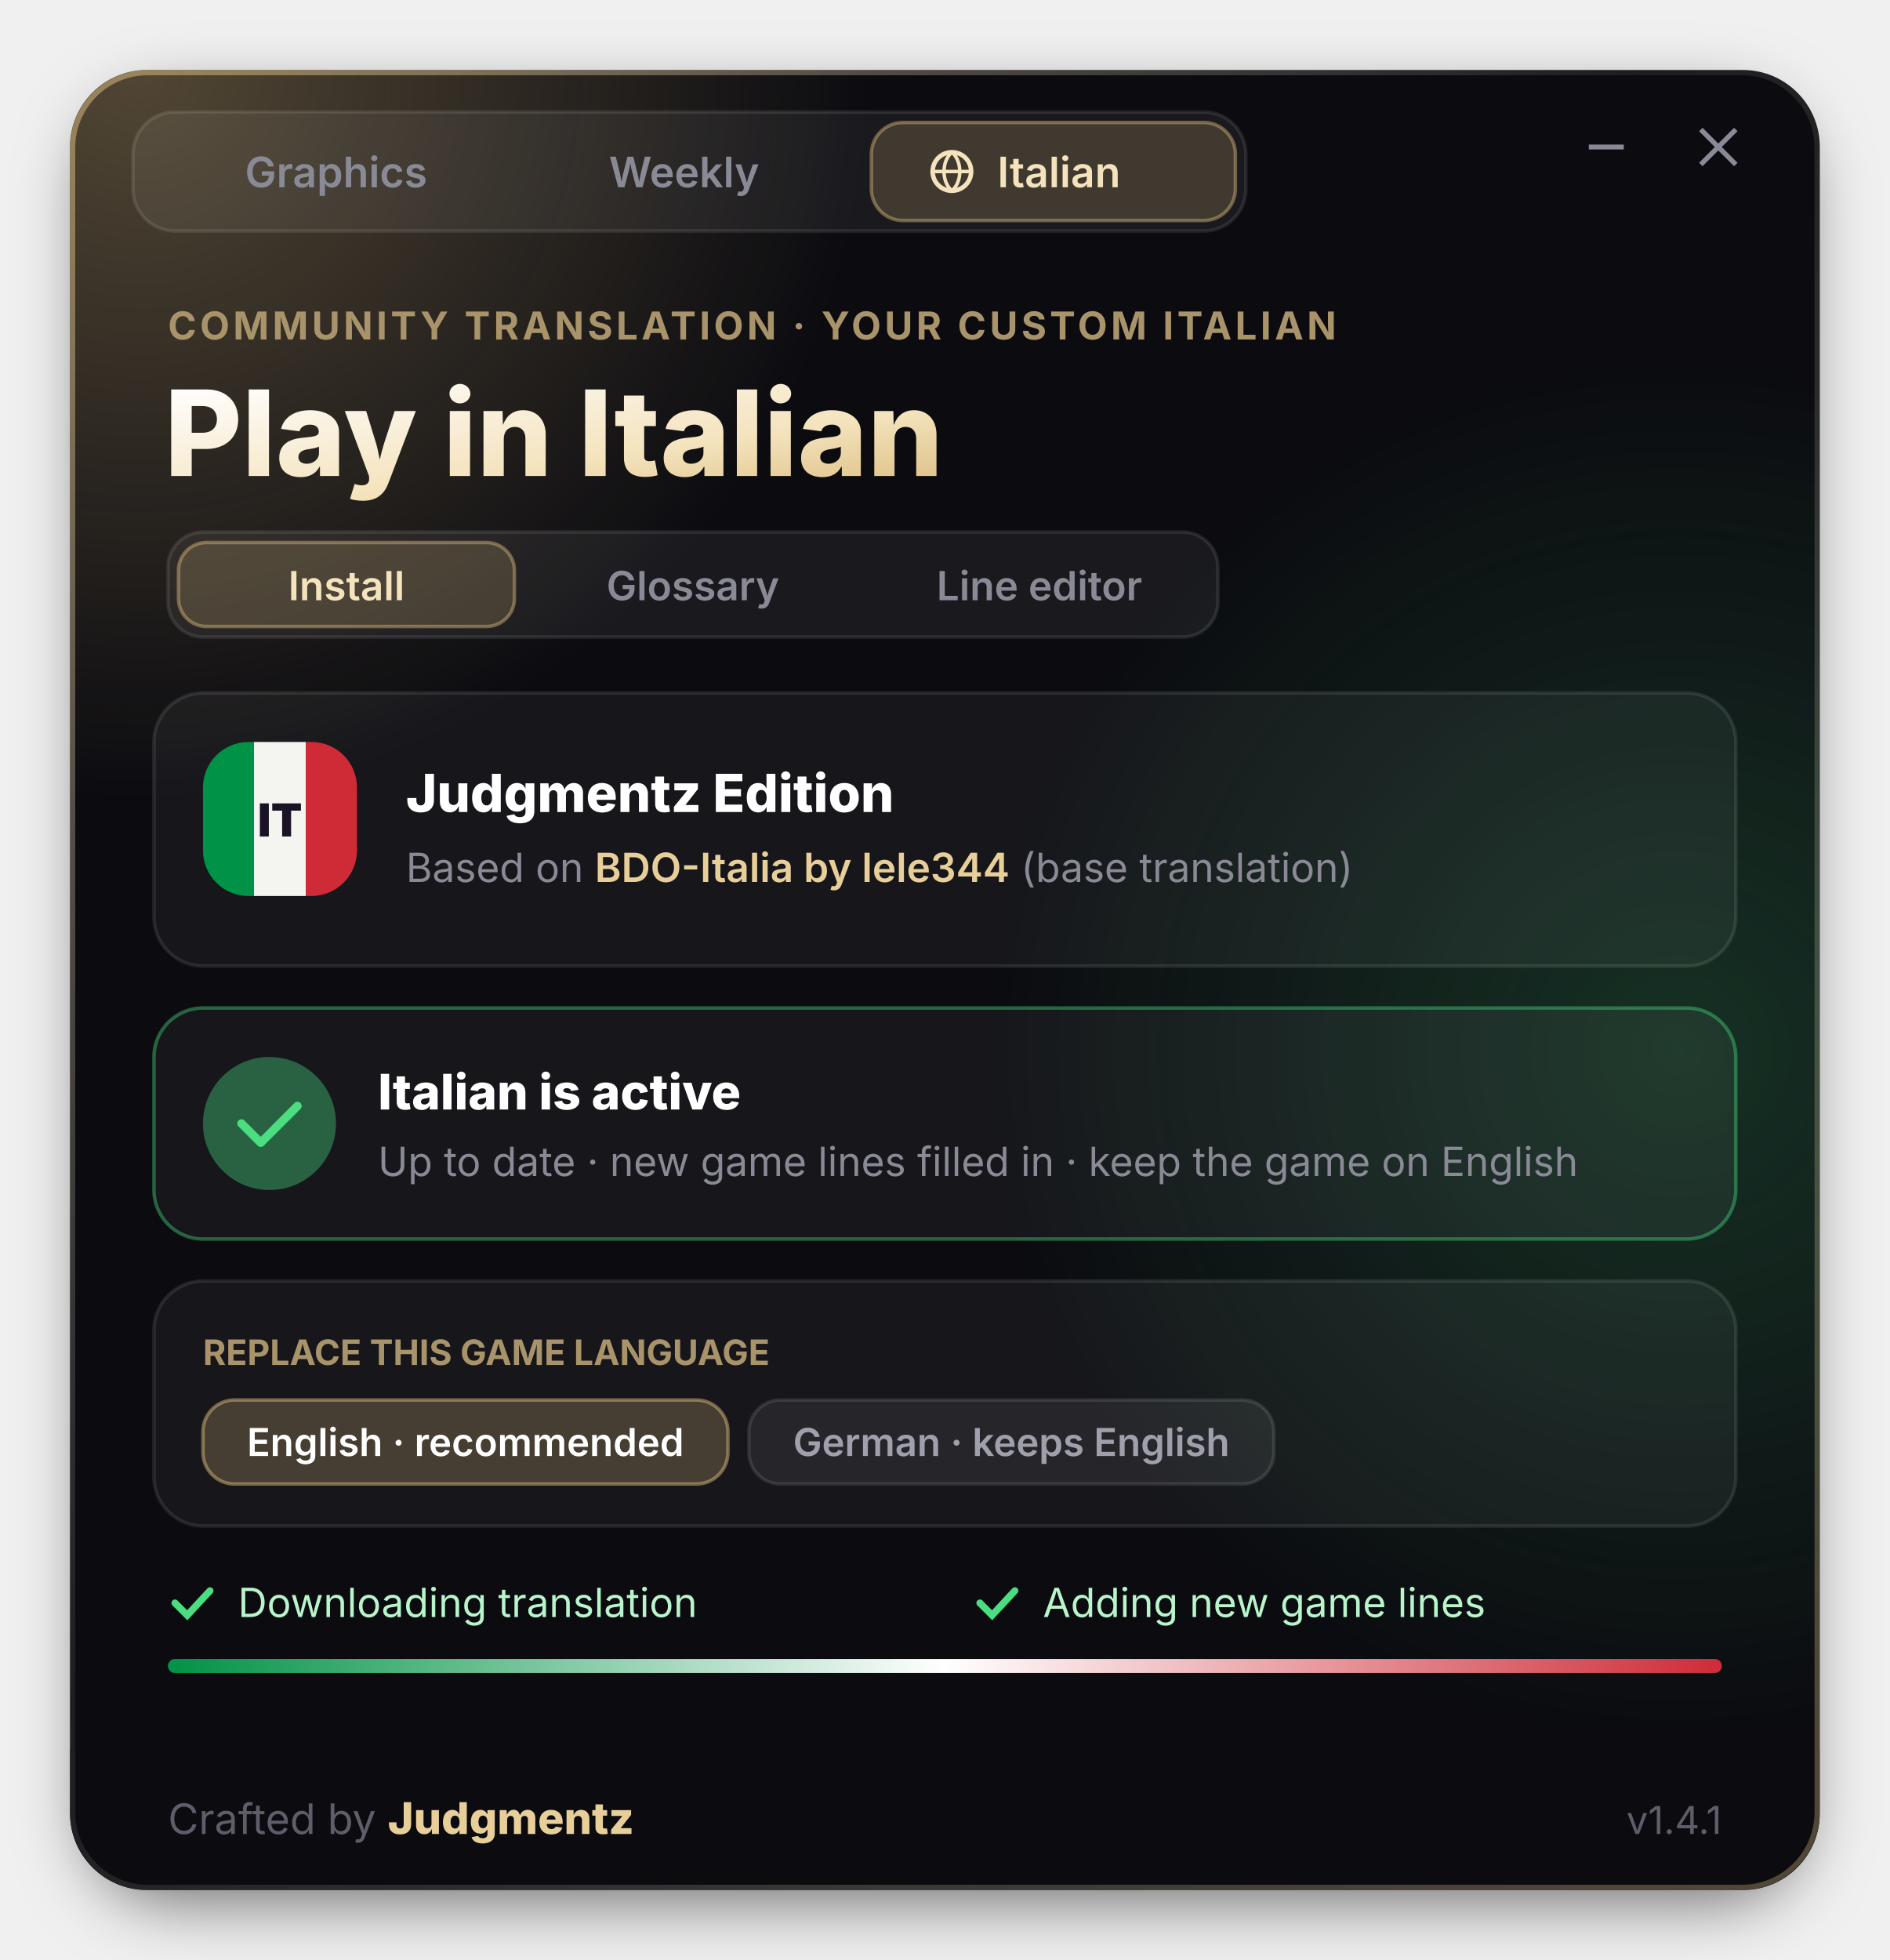
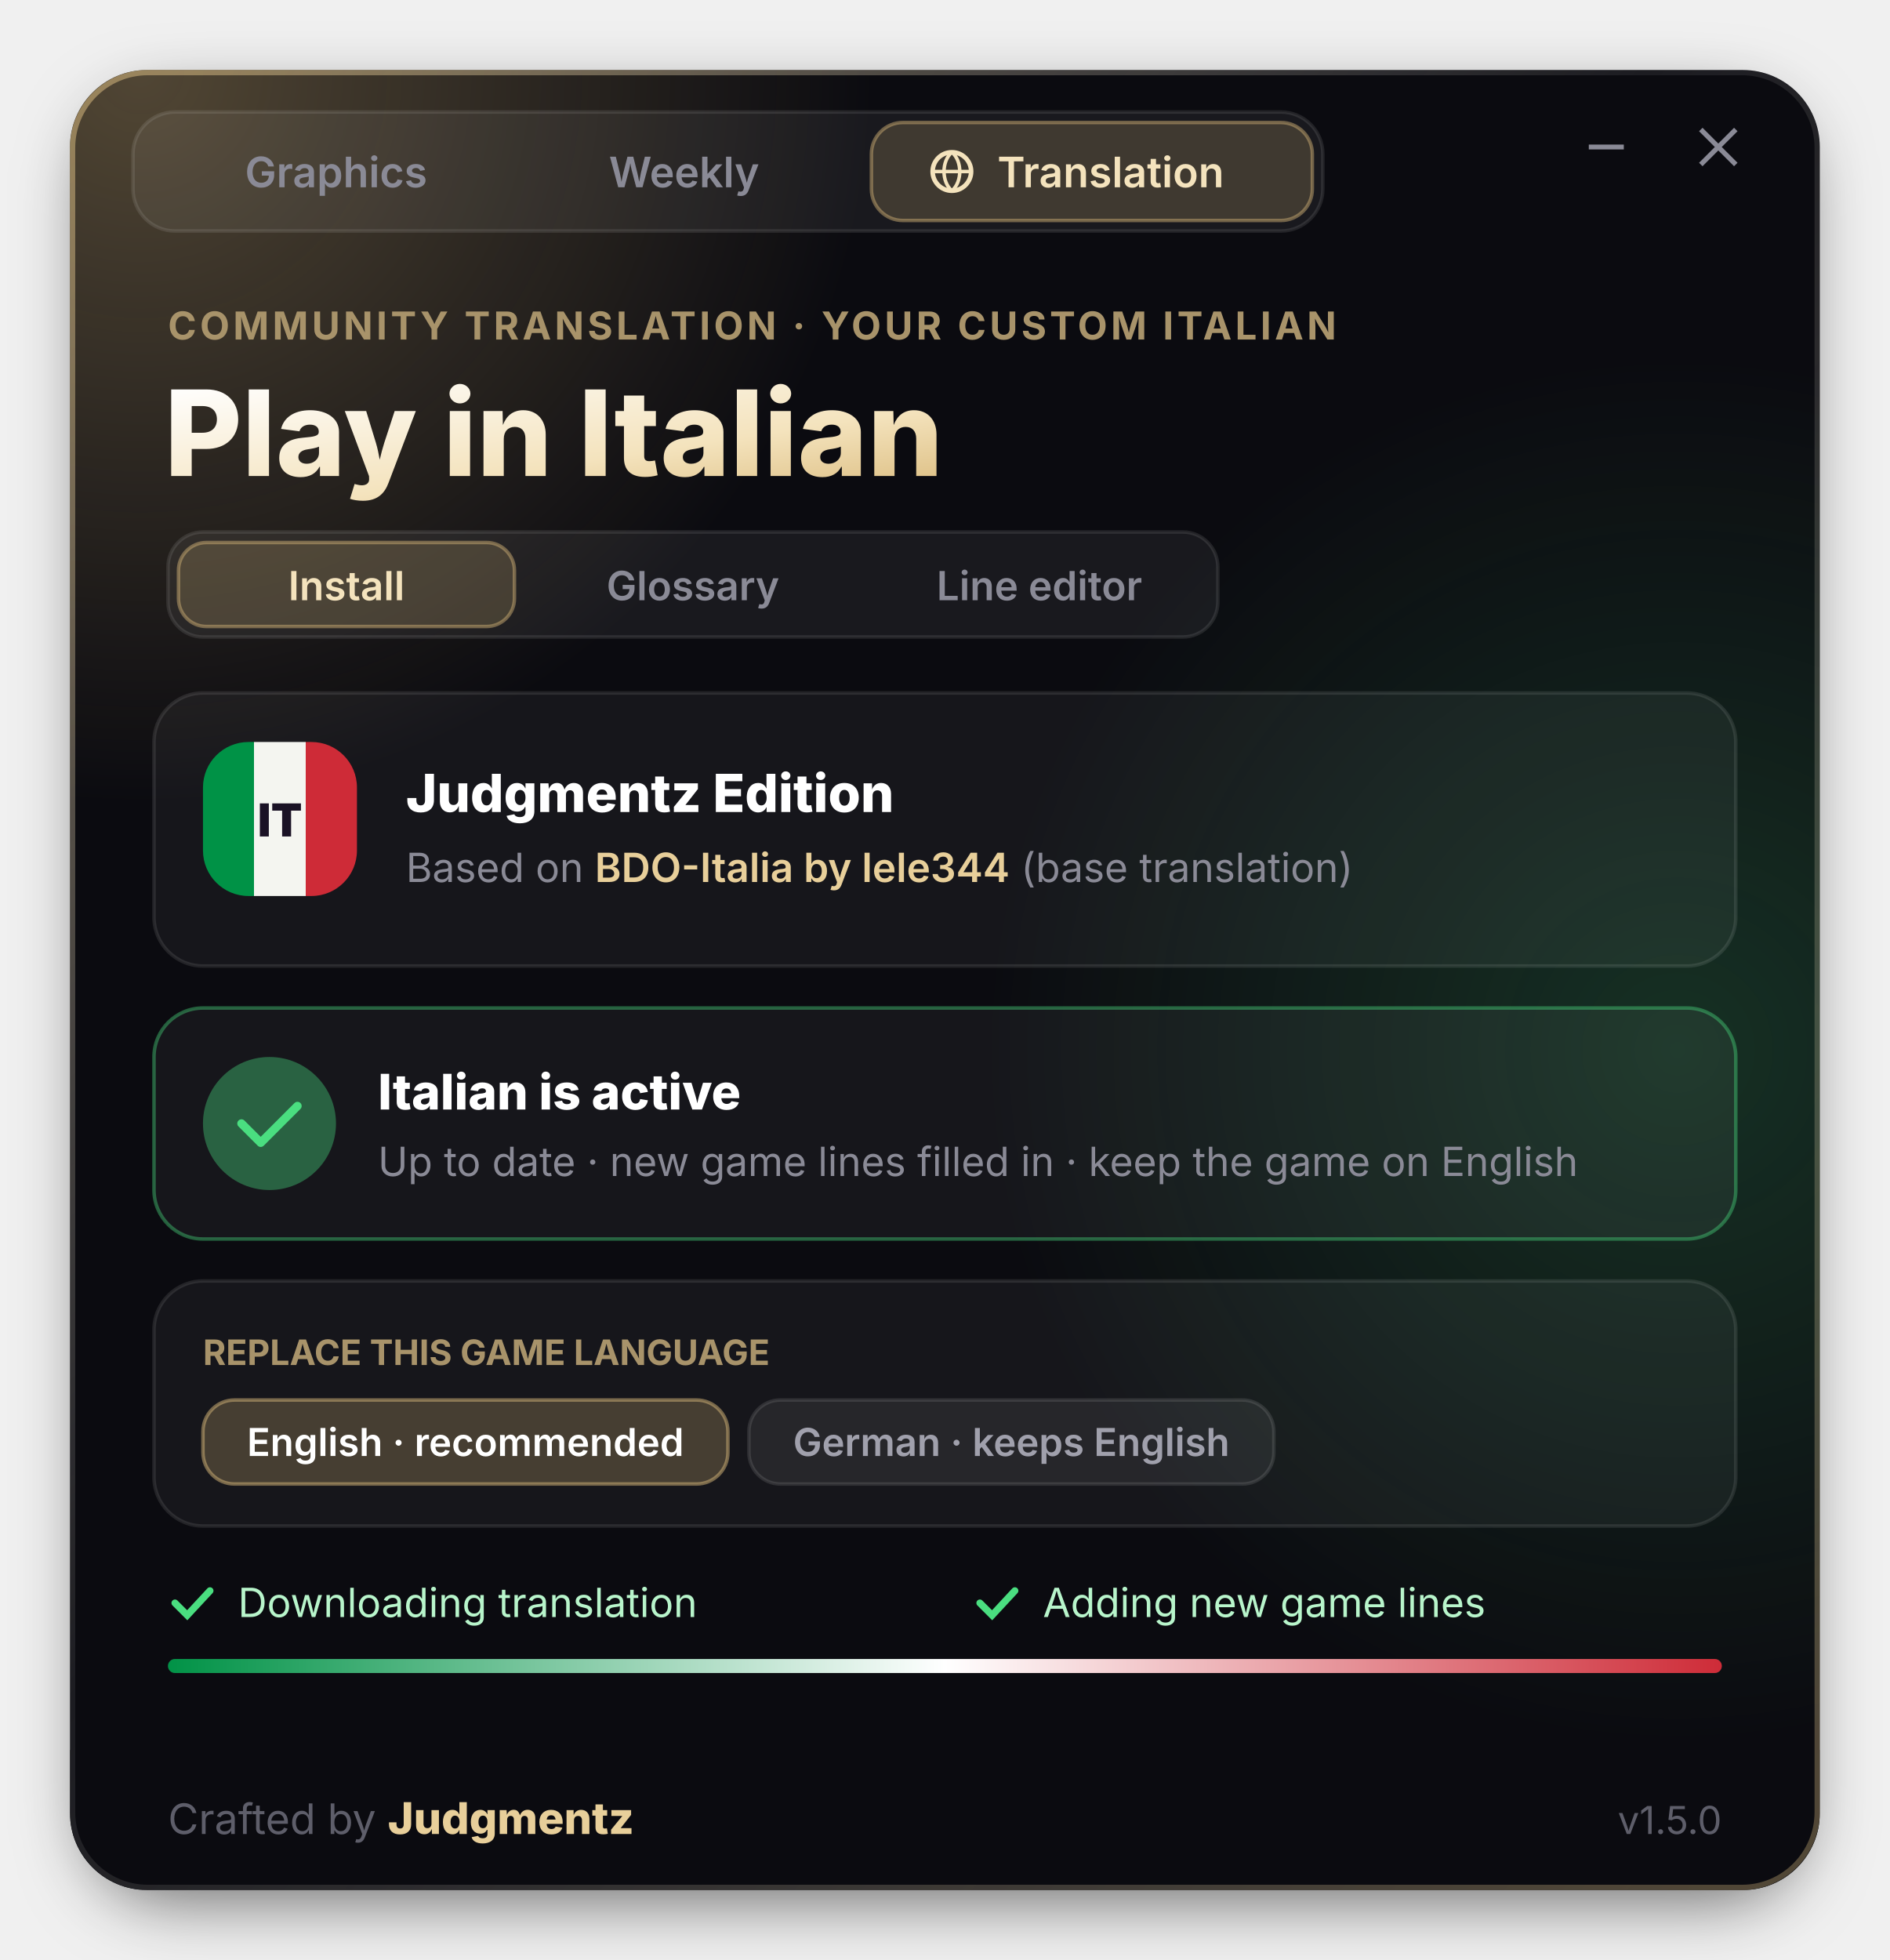
<svg xmlns="http://www.w3.org/2000/svg" width="540" height="560" viewBox="0 0 540 560" font-family="'Segoe UI', Inter, 'Helvetica Neue', Arial, sans-serif">
  <defs>
    <radialGradient id="gold">
      <stop offset="0" stop-color="#D9B97A" stop-opacity=".34" />
      <stop offset="1" stop-color="#D9B97A" stop-opacity="0" />
    </radialGradient>
    <radialGradient id="green">
      <stop offset="0" stop-color="#4ADE80" stop-opacity=".18" />
      <stop offset="1" stop-color="#4ADE80" stop-opacity="0" />
    </radialGradient>
    <linearGradient id="title" x1="0" y1="0" x2="1" y2="1">
      <stop offset="0" stop-color="#FFFFFF" />
      <stop offset=".6" stop-color="#F4E3BD" />
      <stop offset="1" stop-color="#D9B97A" />
    </linearGradient>
    <linearGradient id="frame" x1="0" y1="0" x2="1" y2="1">
      <stop offset="0" stop-color="#D9B97A" stop-opacity=".55" />
      <stop offset=".45" stop-color="#FFFFFF" stop-opacity=".07" />
      <stop offset="1" stop-color="#D9B97A" stop-opacity=".35" />
    </linearGradient>
    <linearGradient id="flag" x1="0" x2="1">
      <stop offset="0" stop-color="#009246" />
      <stop offset=".333" stop-color="#009246" />
      <stop offset=".333" stop-color="#F4F5F0" />
      <stop offset=".667" stop-color="#F4F5F0" />
      <stop offset=".667" stop-color="#CE2B37" />
      <stop offset="1" stop-color="#CE2B37" />
    </linearGradient>
    <linearGradient id="bar" x1="0" x2="1">
      <stop offset="0" stop-color="#009246" />
      <stop offset=".5" stop-color="#FFFFFF" />
      <stop offset="1" stop-color="#CE2B37" />
    </linearGradient>
    <filter id="shadow" x="-20%" y="-20%" width="140%" height="140%">
      <feGaussianBlur stdDeviation="10" />
    </filter>
    <clipPath id="clip">
      <rect x="20" y="20" width="500" height="520" rx="22" />
    </clipPath>
  </defs>
  <rect x="26" y="30" width="488" height="512" rx="22" fill="#000" opacity=".6" filter="url(#shadow)" />
  <g clip-path="url(#clip)">
    <rect x="20" y="20" width="500" height="520" fill="#0B0B10" />
    <circle cx="40" cy="20" r="210" fill="url(#gold)">
      <animate attributeName="cx" values="40;110;40" dur="10s" repeatCount="indefinite" />
    </circle>
    <circle cx="480" cy="300" r="200" fill="url(#green)">
      <animate attributeName="cy" values="300;360;300" dur="9s" repeatCount="indefinite" />
    </circle>
    <g transform="translate(38 32)">
-       <rect width="318" height="34" rx="12" fill="#FFFFFF" fill-opacity=".06" stroke="#FFFFFF" stroke-opacity=".1" />
-       <rect x="211" y="3" width="104" height="28" rx="9" fill="#D9B97A" fill-opacity=".2" stroke="#D9B97A" stroke-opacity=".45" />
+       <rect width="340" height="34" rx="12" fill="#FFFFFF" fill-opacity=".06" stroke="#FFFFFF" stroke-opacity=".1" />
+       <rect x="211" y="3" width="126" height="28" rx="9" fill="#D9B97A" fill-opacity=".2" stroke="#D9B97A" stroke-opacity=".45" />
      <text x="32" y="21.5" font-size="12" font-weight="600" fill="#8A8A96">Graphics</text>
      <text x="136" y="21.5" font-size="12" font-weight="600" fill="#8A8A96">Weekly</text>
      <circle cx="234" cy="17" r="5.5" fill="none" stroke="#F4E3BD" stroke-width="1.3" />
      <path d="M228.5 17 H239.5 M234 11.5 C231 14 231 20 234 22.5 M234 11.5 C237 14 237 20 234 22.5" stroke="#F4E3BD" stroke-width="1" fill="none" />
-       <text x="247" y="21.5" font-size="12" font-weight="600" fill="#F4E3BD">Italian</text>
+       <text x="247" y="21.5" font-size="12" font-weight="600" fill="#F4E3BD">Translation</text>
    </g>
    <path d="M454 42 H464" stroke="#8A8A96" stroke-width="1.4" />
    <path d="M486 37 L496 47 M496 37 L486 47" stroke="#8A8A96" stroke-width="1.4" />
    <text x="48" y="97" font-size="11" font-weight="700" fill="#A8936A" letter-spacing="1">COMMUNITY TRANSLATION  ·  YOUR CUSTOM ITALIAN</text>
    <text x="47" y="136" font-size="34" font-weight="800" fill="url(#title)">Play in Italian</text>
    <g transform="translate(48 152)">
      <rect width="300" height="30" rx="10" fill="#FFFFFF" fill-opacity=".06" stroke="#FFFFFF" stroke-opacity=".1" />
      <rect x="3" y="3" width="96" height="24" rx="8" fill="#D9B97A" fill-opacity=".2" stroke="#D9B97A" stroke-opacity=".45" />
      <text x="51" y="19.5" font-size="11.5" font-weight="600" fill="#F4E3BD" text-anchor="middle">Install</text>
      <text x="150" y="19.5" font-size="11.5" font-weight="600" fill="#8A8A96" text-anchor="middle">Glossary</text>
      <text x="249" y="19.5" font-size="11.5" font-weight="600" fill="#8A8A96" text-anchor="middle">Line editor</text>
    </g>
    <g transform="translate(44 198)">
      <rect width="452" height="78" rx="14" fill="#FFFFFF" fill-opacity=".05" stroke="#FFFFFF" stroke-opacity=".1" />
      <rect x="14" y="14" width="44" height="44" rx="13" fill="url(#flag)" />
      <text x="36" y="41" font-size="13" font-weight="900" fill="#1A1225" text-anchor="middle">IT</text>
      <text x="72" y="34" font-size="15" font-weight="800" fill="#FFFFFF">Judgmentz Edition</text>
      <text x="72" y="54" font-size="11.5" fill="#8A8A96">Based on <tspan fill="#E8CF9A" font-weight="600">BDO-Italia by lele344</tspan> (base translation)</text>
    </g>
    <g transform="translate(44 288)">
      <rect width="452" height="66" rx="14" fill="#FFFFFF" fill-opacity=".05" stroke="#4ADE80" stroke-opacity=".4" />
      <circle cx="33" cy="33" r="19" fill="#4ADE80" fill-opacity=".18" />
      <circle cx="33" cy="33" r="19" fill="#4ADE80" fill-opacity=".25">
        <animate attributeName="r" values="19;26" dur="1.5s" repeatCount="indefinite" />
        <animate attributeName="opacity" values=".5;0" dur="1.5s" repeatCount="indefinite" />
      </circle>
      <path d="M25 33 L30.5 38.5 L41 28" stroke="#4ADE80" stroke-width="2.4" fill="none" stroke-linecap="round" stroke-linejoin="round" />
      <text x="64" y="29" font-size="14" font-weight="800" fill="#FFFFFF">Italian is active</text>
      <text x="64" y="48" font-size="11.5" fill="#8A8A96">Up to date · new game lines filled in · keep the game on English</text>
    </g>
    <g transform="translate(44 366)">
      <rect width="452" height="70" rx="14" fill="#FFFFFF" fill-opacity=".05" stroke="#FFFFFF" stroke-opacity=".1" />
      <text x="14" y="24" font-size="10" font-weight="700" fill="#A8936A">REPLACE THIS GAME LANGUAGE</text>
      <rect x="14" y="34" width="150" height="24" rx="9" fill="#D9B97A" fill-opacity=".25" stroke="#D9B97A" stroke-opacity=".5" />
      <text x="89" y="50" font-size="11" font-weight="600" fill="#FFFFFF" text-anchor="middle">English · recommended</text>
      <rect x="170" y="34" width="150" height="24" rx="9" fill="#FFFFFF" fill-opacity=".07" stroke="#FFFFFF" stroke-opacity=".11" />
      <text x="245" y="50" font-size="11" font-weight="600" fill="#A0A0AC" text-anchor="middle">German · keeps English</text>
    </g>
    <g transform="translate(48 452)" font-size="11.5">
      <path d="M2 6 L5.5 9.5 L12 2.5" stroke="#4ADE80" stroke-width="2" fill="none" stroke-linecap="round" />
      <text x="20" y="10" fill="#B8F5CB">Downloading translation</text>
      <path d="M232 6 L235.5 9.5 L242 2.5" stroke="#4ADE80" stroke-width="2" fill="none" stroke-linecap="round" />
      <text x="250" y="10" fill="#B8F5CB">Adding new game lines</text>
      <rect x="0" y="22" width="444" height="4" rx="2" fill="#FFFFFF" fill-opacity=".12" />
      <rect x="0" y="22" width="444" height="4" rx="2" fill="url(#bar)">
        <animate attributeName="width" values="0;444" dur="2.2s" begin=".2s" fill="freeze" calcMode="spline" keySplines=".4 0 .2 1" />
      </rect>
    </g>
    <rect x="20" y="500" width="500" height="40" fill="#0B0B10" opacity=".85" />
    <text x="48" y="524" font-size="12" fill="#5E5E6A">Crafted by <tspan font-weight="800" font-size="12.5" fill="#E8CF9A">Judgmentz</tspan>
    </text>
-     <text x="492" y="524" font-size="11" fill="#5E5E6A" text-anchor="end">v1.4.1</text>
+     <text x="492" y="524" font-size="11" fill="#5E5E6A" text-anchor="end">v1.5.0</text>
  </g>
  <rect x="20.75" y="20.75" width="498.5" height="518.5" rx="21.5" fill="none" stroke="url(#frame)" stroke-width="1.5" />
</svg>
